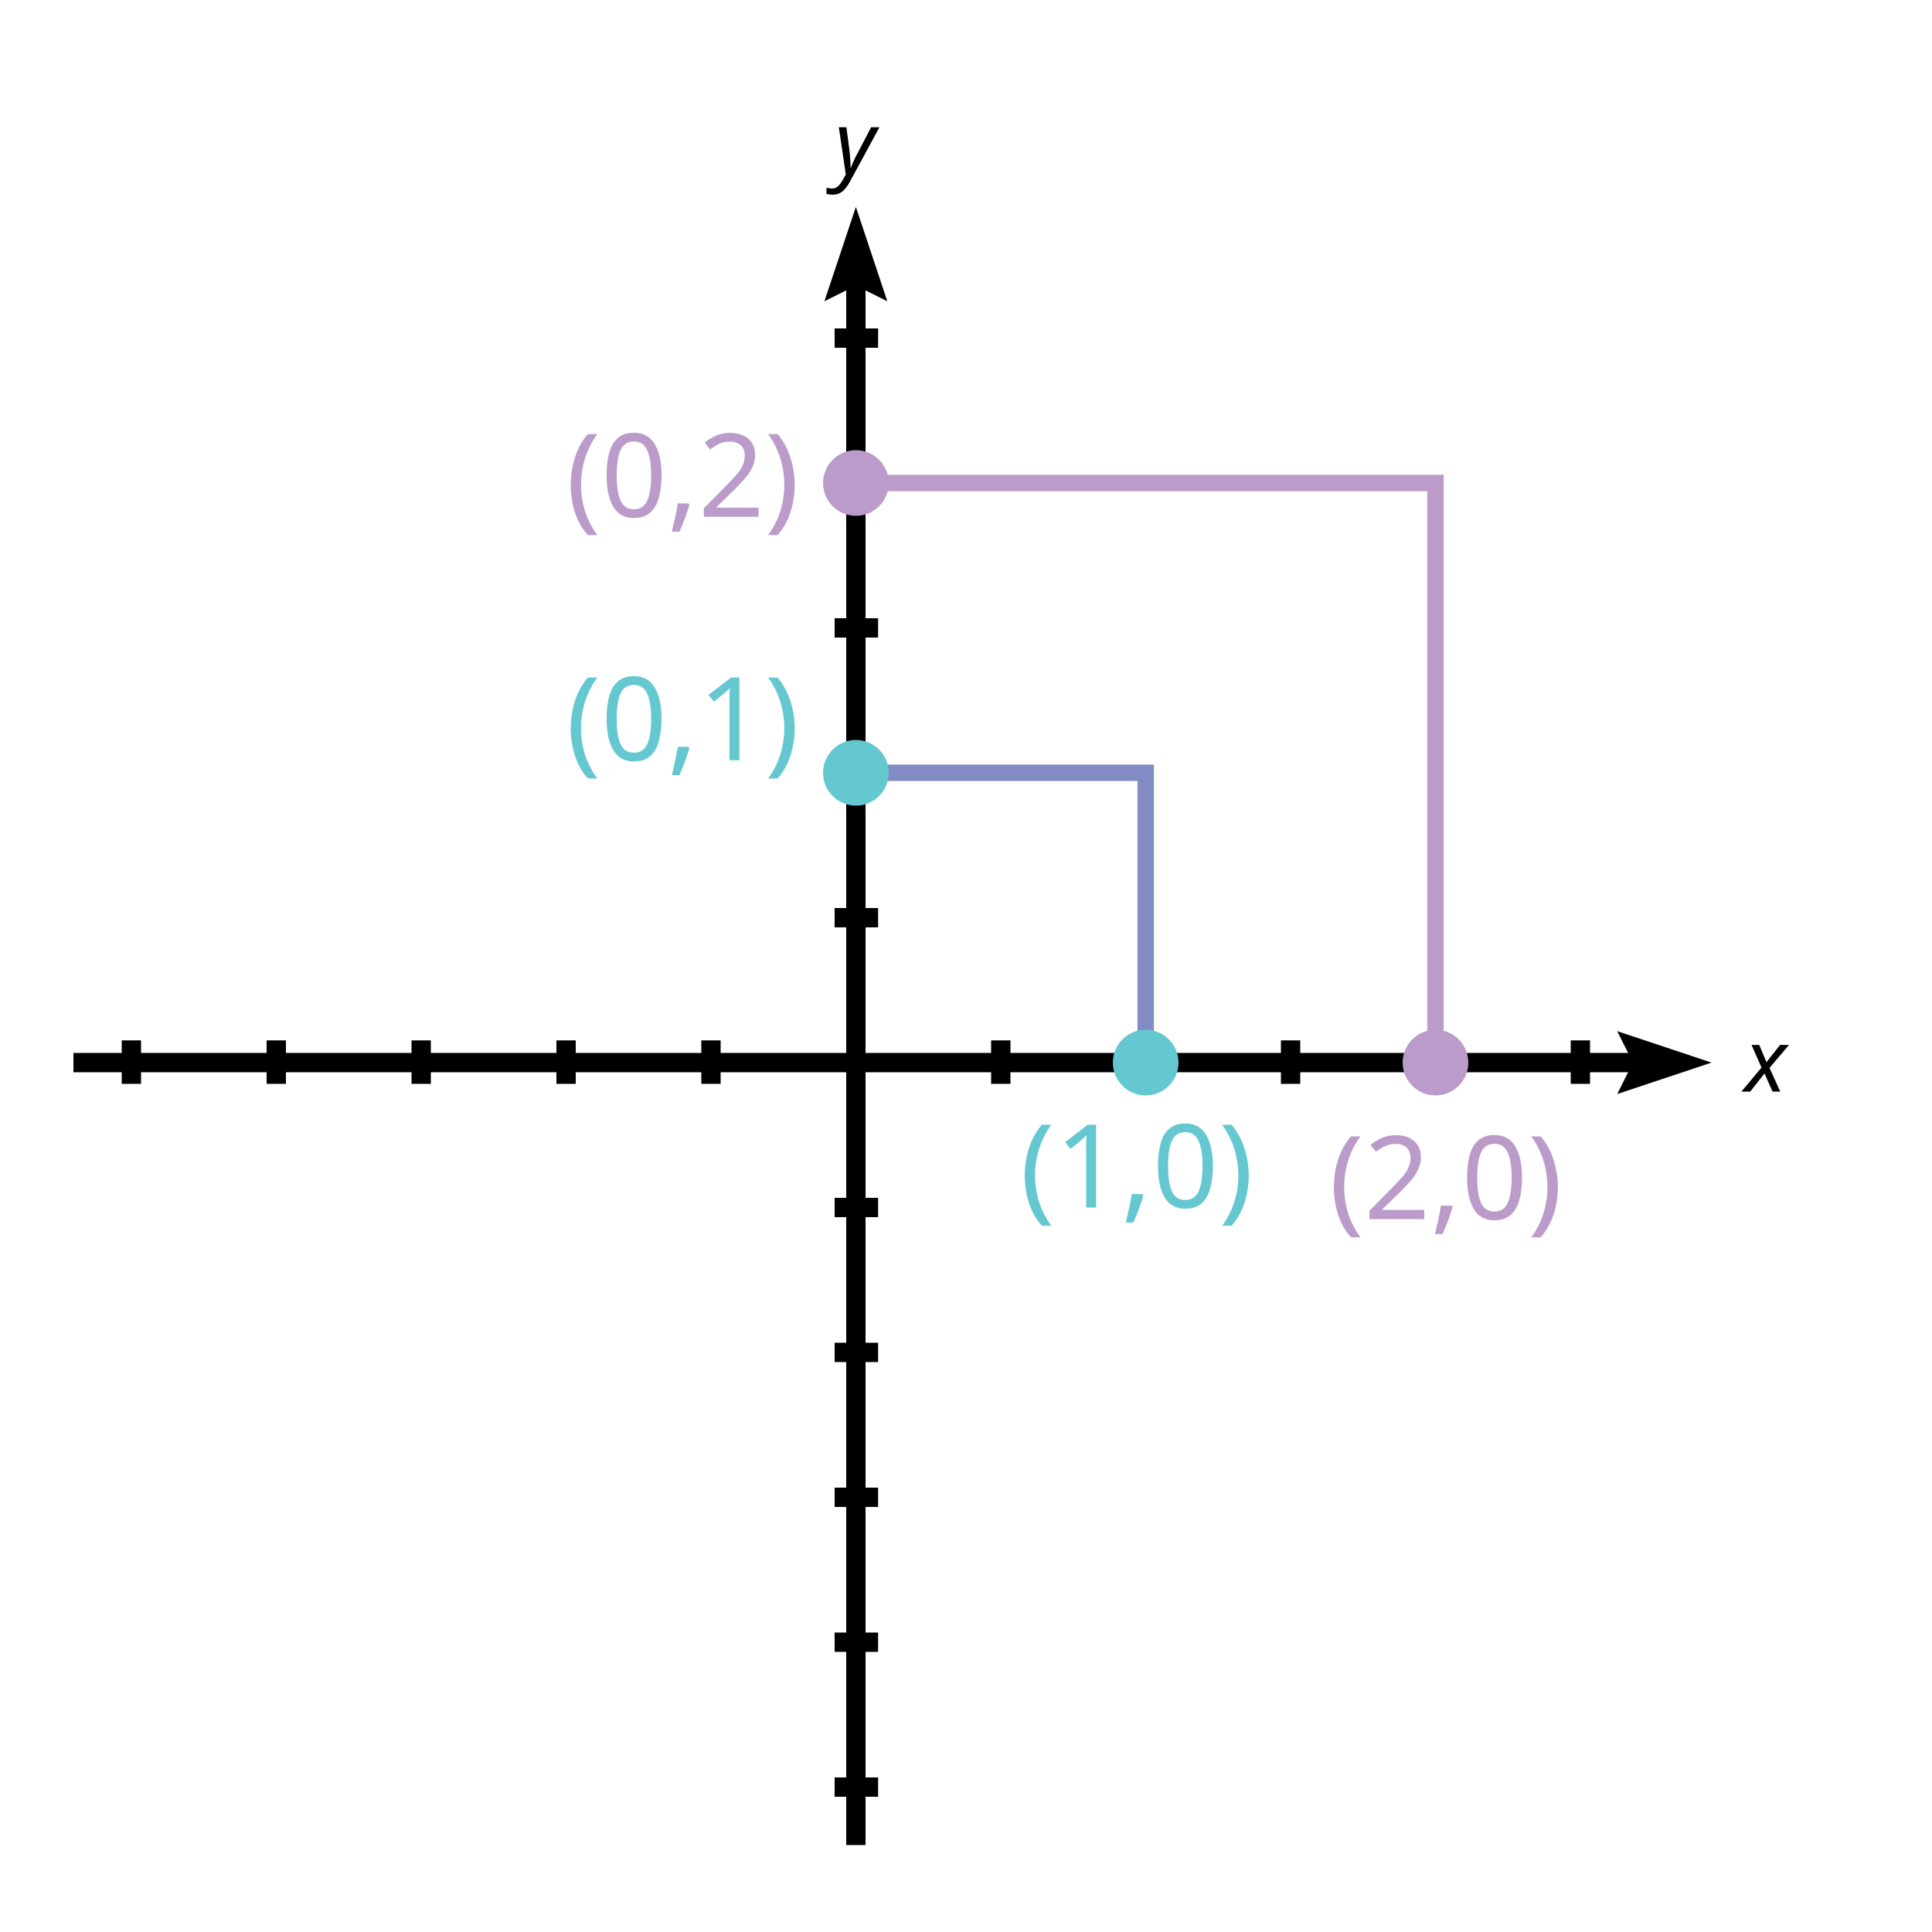
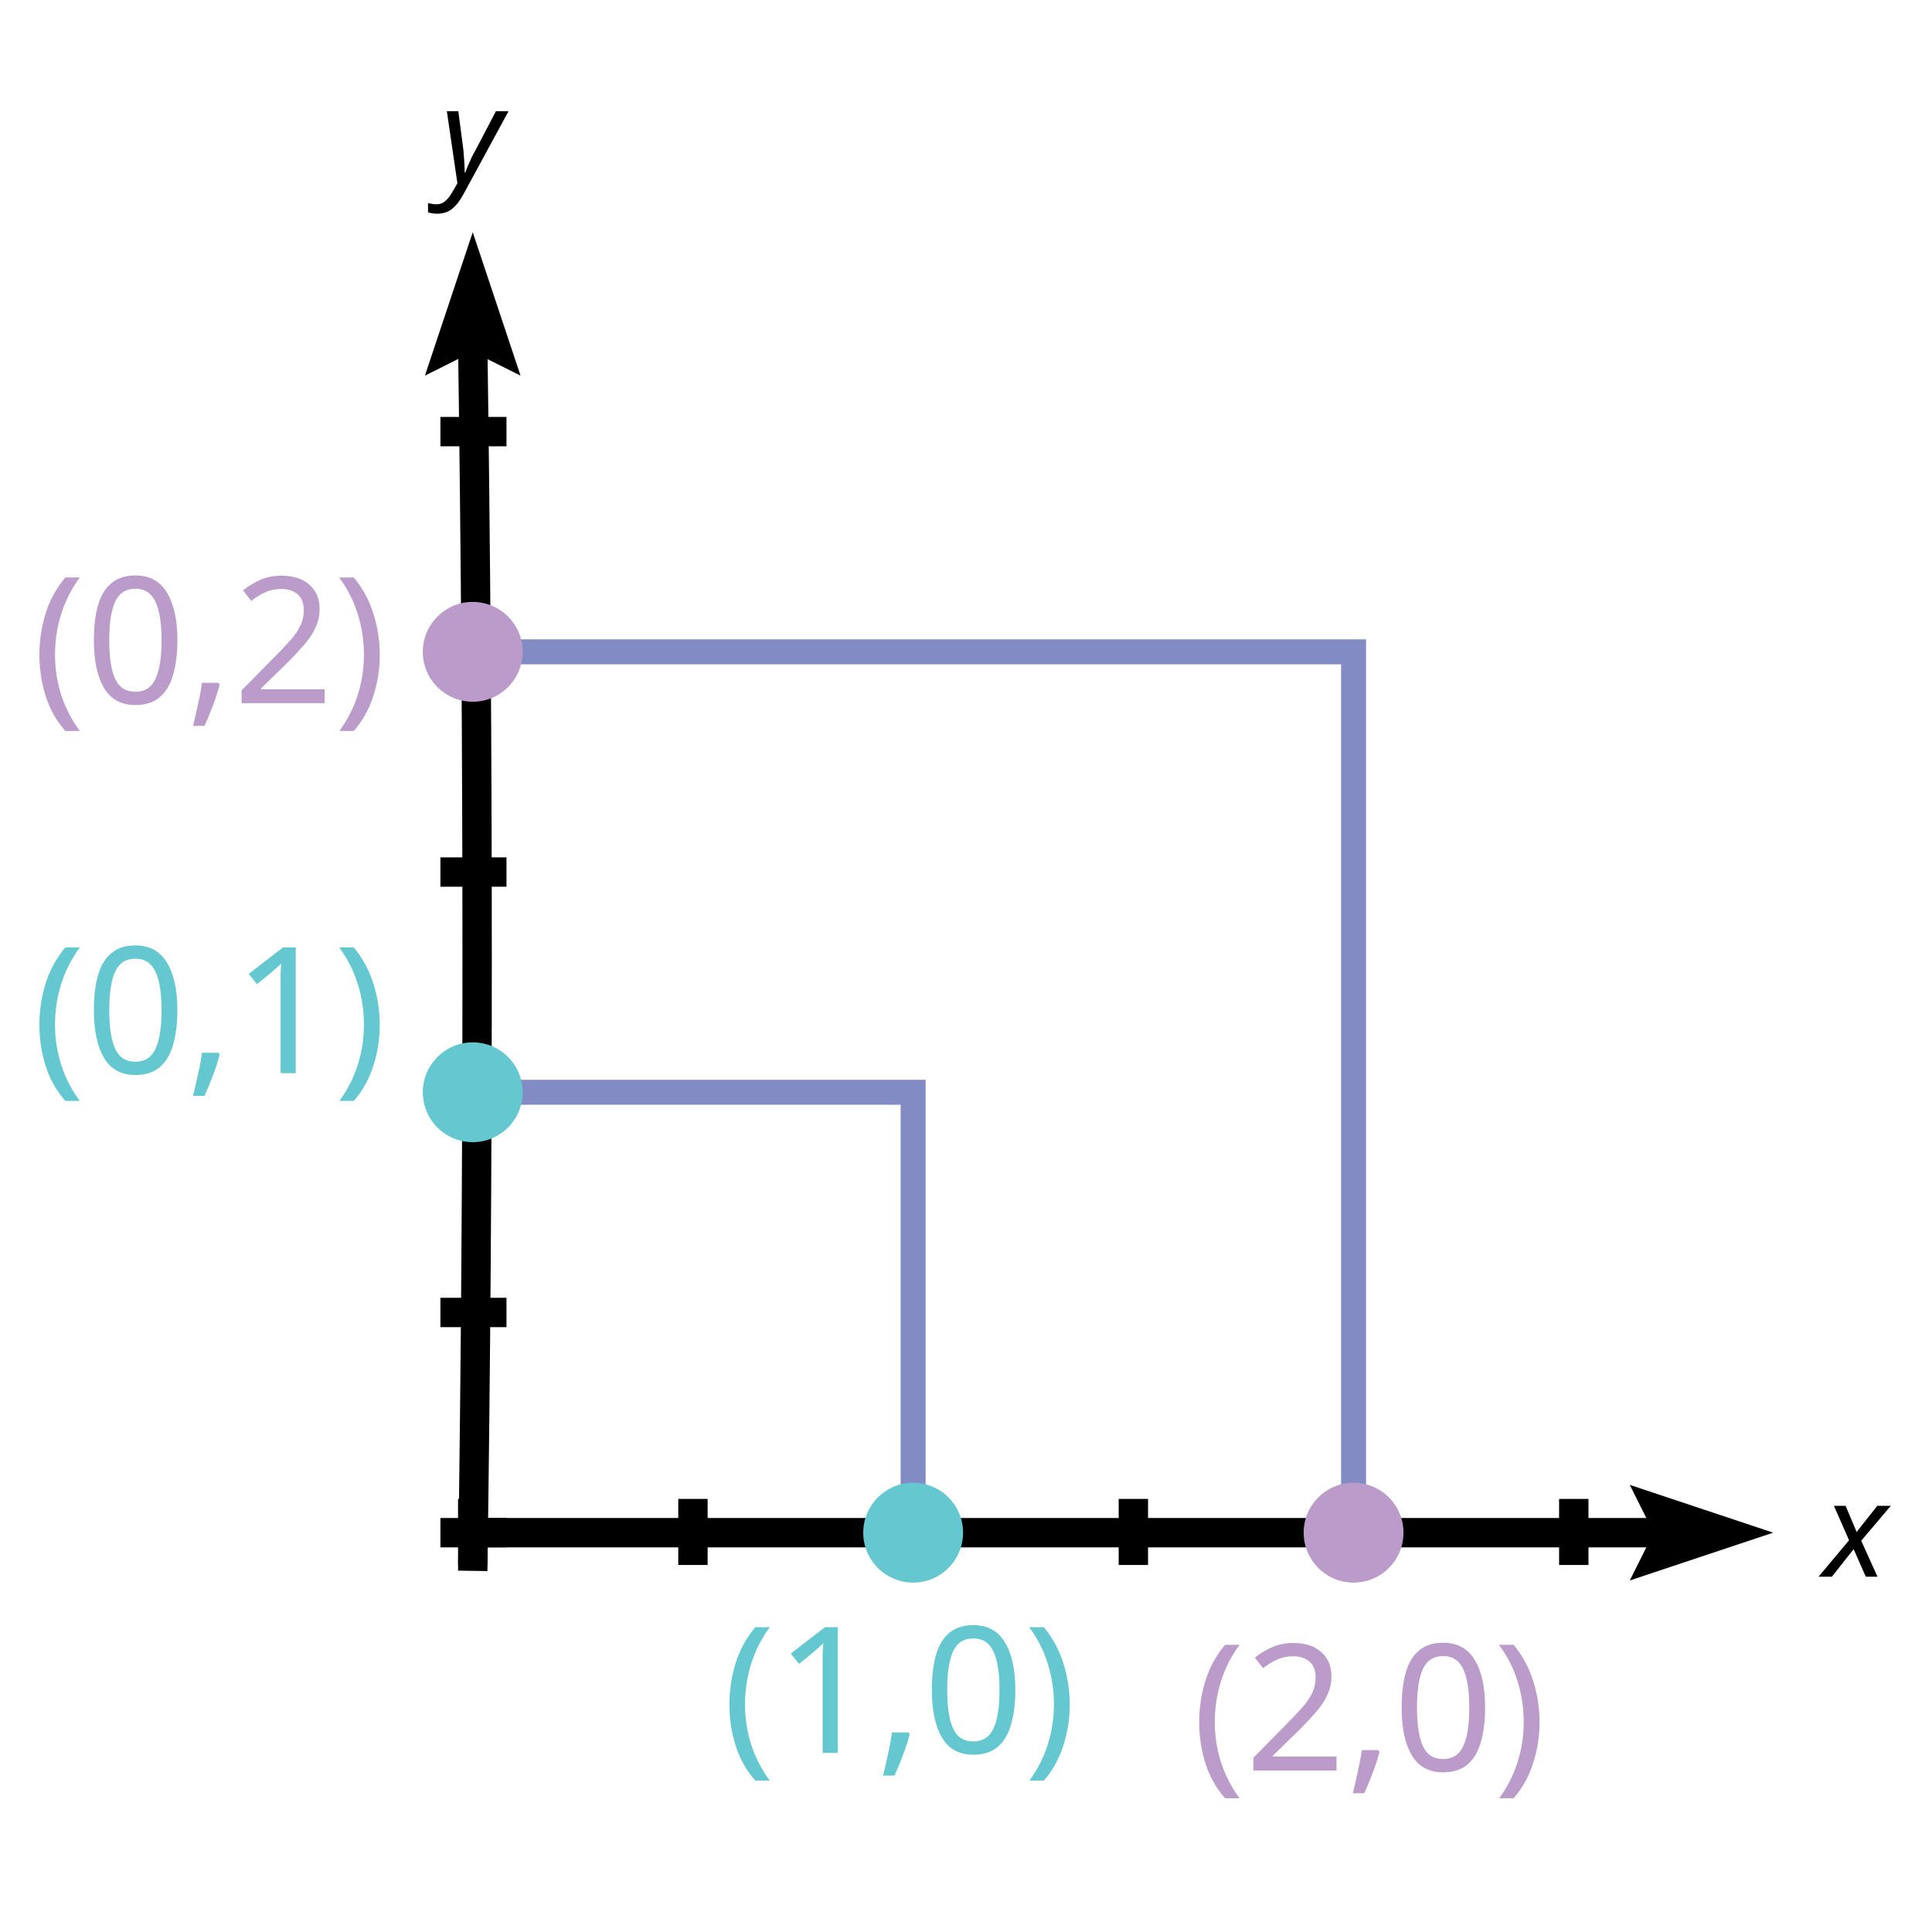
- <svg xmlns="http://www.w3.org/2000/svg" id="Layer_1" data-name="Layer 1" version="1.1" viewBox="0 0 200 200">
+ <svg xmlns="http://www.w3.org/2000/svg" id="Layer_1" data-name="Layer 1" version="1.1" viewBox="0 0 131.6 131.6">
  <defs>
    <style>
-       .cls-1 {
-         stroke: #ba9bc9;
+       .cls-1, .cls-2, .cls-3, .cls-4 {
+         isolation: isolate;
      }

-       .cls-1, .cls-2, .cls-3 {
+       .cls-1, .cls-3 {
+         font-family: CMUSerif-Roman, 'CMU Serif';
+         font-size: 12px;
+       }
+ 
+       .cls-1, .cls-5 {
+         fill: #ba9bc9;
+       }
+ 
+       .cls-2 {
+         font-family: CMUClassicalSerif-Italic, 'CMU Classical Serif';
+         font-size: 9px;
+         font-style: italic;
+       }
+ 
+       .cls-2, .cls-6 {
+         fill: #000;
+       }
+ 
+       .cls-3, .cls-7 {
+         fill: #65c8d0;
+       }
+ 
+       .cls-6, .cls-8 {
+         stroke: #000;
+       }
+ 
+       .cls-8 {
+         stroke-width: 2px;
+       }
+ 
+       .cls-8, .cls-9 {
        fill: none;
      }

-       .cls-1, .cls-3 {
+       .cls-9 {
+         stroke: #838bc5;
        stroke-miterlimit: 10;
        stroke-width: 1.7px;
      }

-       .cls-4 {
-         font-family: CMUClassicalSerif-Italic, 'CMU Classical Serif';
-         font-size: 9px;
-         font-style: italic;
-         isolation: isolate;
-       }
- 
-       .cls-4, .cls-5 {
-         fill: #000;
-       }
- 
-       .cls-6, .cls-7 {
-         font-family: CMUSerif-Roman, 'CMU Serif';
-         font-size: 12px;
-       }
- 
-       .cls-6, .cls-8 {
-         fill: #65c8d0;
-       }
- 
-       .cls-7, .cls-9 {
-         fill: #ba9bc9;
-       }
- 
-       .cls-5, .cls-2 {
-         stroke: #000;
-       }
- 
-       .cls-2 {
-         stroke-width: 2px;
-       }
- 
-       .cls-3 {
-         stroke: #838bc5;
-       }
- 
-       .cls-9, .cls-8 {
+       .cls-5, .cls-7 {
        stroke-width: 0px;
      }
    </style>
  </defs>
-   <polyline class="cls-1" points="88.6 50 148.6 50 148.6 110" />
-   <polyline class="cls-3" points="88.6 80 118.6 80 118.6 110" />
-   <path class="cls-5" d="M168.4,107.6l7.2,2.4-7.2,2.4,1.2-2.4-1.2-2.4Z" />
-   <path class="cls-5" d="M86.2,30.2l2.4-7.2,2.4,7.2-2.4-1.2-2.4,1.2Z" />
-   <path class="cls-2" d="M7.6,110h162M88.6,29v162M88.6,112.2v-4.5M103.6,112.2v-4.5M118.6,112.2v-4.5M133.6,112.2v-4.5M148.6,112.2v-4.5M163.6,112.2v-4.5M73.6,112.2v-4.5M58.6,112.2v-4.5M43.6,112.2v-4.5M28.6,112.2v-4.5M13.6,112.2v-4.5M90.9,110h-4.5M90.9,125h-4.5M90.9,140h-4.5M90.9,155h-4.5M90.9,170h-4.5M90.9,185h-4.5M90.9,95h-4.5M90.9,80h-4.5M90.9,65h-4.5M90.9,50h-4.5M90.9,35h-4.5" />
-   <text id="null" class="cls-4" transform="translate(86.4 18)">
-     <tspan x="0" y="0">y</tspan>
-   </text>
-   <text id="null-2" data-name="null" class="cls-4" transform="translate(180.6 113)">
-     <tspan x="0" y="0">x</tspan>
-   </text>
-   <circle class="cls-8" cx="88.6" cy="80" r="3.4" />
-   <circle class="cls-8" cx="118.6" cy="110" r="3.4" />
-   <circle class="cls-9" cx="88.6" cy="50" r="3.4" />
-   <circle class="cls-9" cx="148.6" cy="110" r="3.4" />
-   <text class="cls-6" transform="translate(58.6 78.7)">
-     <tspan x="0" y="0">(0,1)</tspan>
-   </text>
-   <text class="cls-6" transform="translate(105.6 125)">
-     <tspan x="0" y="0">(1,0)</tspan>
-   </text>
-   <text class="cls-7" transform="translate(58.6 53.5)">
-     <tspan x="0" y="0">(0,2)</tspan>
-   </text>
-   <text class="cls-7" transform="translate(137.6 126.2)">
-     <tspan x="0" y="0">(2,0)</tspan>
-   </text>
+   <path class="cls-9" d="M32.2,44.4h60v60" />
+   <path class="cls-9" d="M32.2,74.4h30v30" />
+   <g>
+     <path class="cls-6" d="M112,102l7.2,2.4-7.2,2.4,1.2-2.4-1.2-2.4Z" />
+     <path class="cls-6" d="M29.8,24.6l2.4-7.2,2.4,7.2-2.4-1.2s-2.4,1.2-2.4,1.2Z" />
+     <path class="cls-8" d="M31.6,104.4h81.6" />
+     <path class="cls-8" d="M32.2,23.4c.4,28,.4,56,0,83.6" />
+     <line class="cls-8" x1="32.2" y1="106.6" x2="32.2" y2="102.1" />
+     <line class="cls-8" x1="47.2" y1="106.6" x2="47.2" y2="102.1" />
+     <line class="cls-8" x1="62.2" y1="106.6" x2="62.2" y2="102.1" />
+     <line class="cls-8" x1="77.2" y1="106.6" x2="77.2" y2="102.1" />
+     <line class="cls-8" x1="92.2" y1="106.6" x2="92.2" y2="102.1" />
+     <line class="cls-8" x1="107.2" y1="106.6" x2="107.2" y2="102.1" />
+     <line class="cls-8" x1="34.5" y1="104.4" x2="30" y2="104.4" />
+     <line class="cls-8" x1="34.5" y1="89.4" x2="30" y2="89.4" />
+     <line class="cls-8" x1="34.5" y1="74.4" x2="30" y2="74.4" />
+     <line class="cls-8" x1="34.5" y1="59.4" x2="30" y2="59.4" />
+     <line class="cls-8" x1="34.5" y1="44.4" x2="30" y2="44.4" />
+     <line class="cls-8" x1="34.5" y1="29.4" x2="30" y2="29.4" />
+   </g>
+   <g class="cls-4">
+     <g class="cls-4">
+       <text class="cls-2" transform="translate(30 12.4)">
+         <tspan x="0" y="0">y</tspan>
+       </text>
+     </g>
+   </g>
+   <g class="cls-4">
+     <g class="cls-4">
+       <text class="cls-2" transform="translate(124.2 107.4)">
+         <tspan x="0" y="0">x</tspan>
+       </text>
+     </g>
+   </g>
+   <circle class="cls-7" cx="32.2" cy="74.4" r="3.4" />
+   <circle class="cls-7" cx="62.2" cy="104.4" r="3.4" />
+   <circle class="cls-5" cx="32.2" cy="44.4" r="3.4" />
+   <circle class="cls-5" cx="92.2" cy="104.4" r="3.4" />
+   <g>
+     <g class="cls-4">
+       <g class="cls-4">
+         <text class="cls-3" transform="translate(2.2 73.1)">
+           <tspan x="0" y="0">(0,1)</tspan>
+         </text>
+       </g>
+     </g>
+     <g class="cls-4">
+       <g class="cls-4">
+         <text class="cls-3" transform="translate(49.2 119.4)">
+           <tspan x="0" y="0">(1,0)</tspan>
+         </text>
+       </g>
+     </g>
+     <g>
+       <g class="cls-4">
+         <g class="cls-4">
+           <text class="cls-1" transform="translate(2.2 47.9)">
+             <tspan x="0" y="0">(0,2)</tspan>
+           </text>
+         </g>
+       </g>
+       <g class="cls-4">
+         <g class="cls-4">
+           <text class="cls-1" transform="translate(81.2 120.6)">
+             <tspan x="0" y="0">(2,0)</tspan>
+           </text>
+         </g>
+       </g>
+     </g>
+   </g>
</svg>
